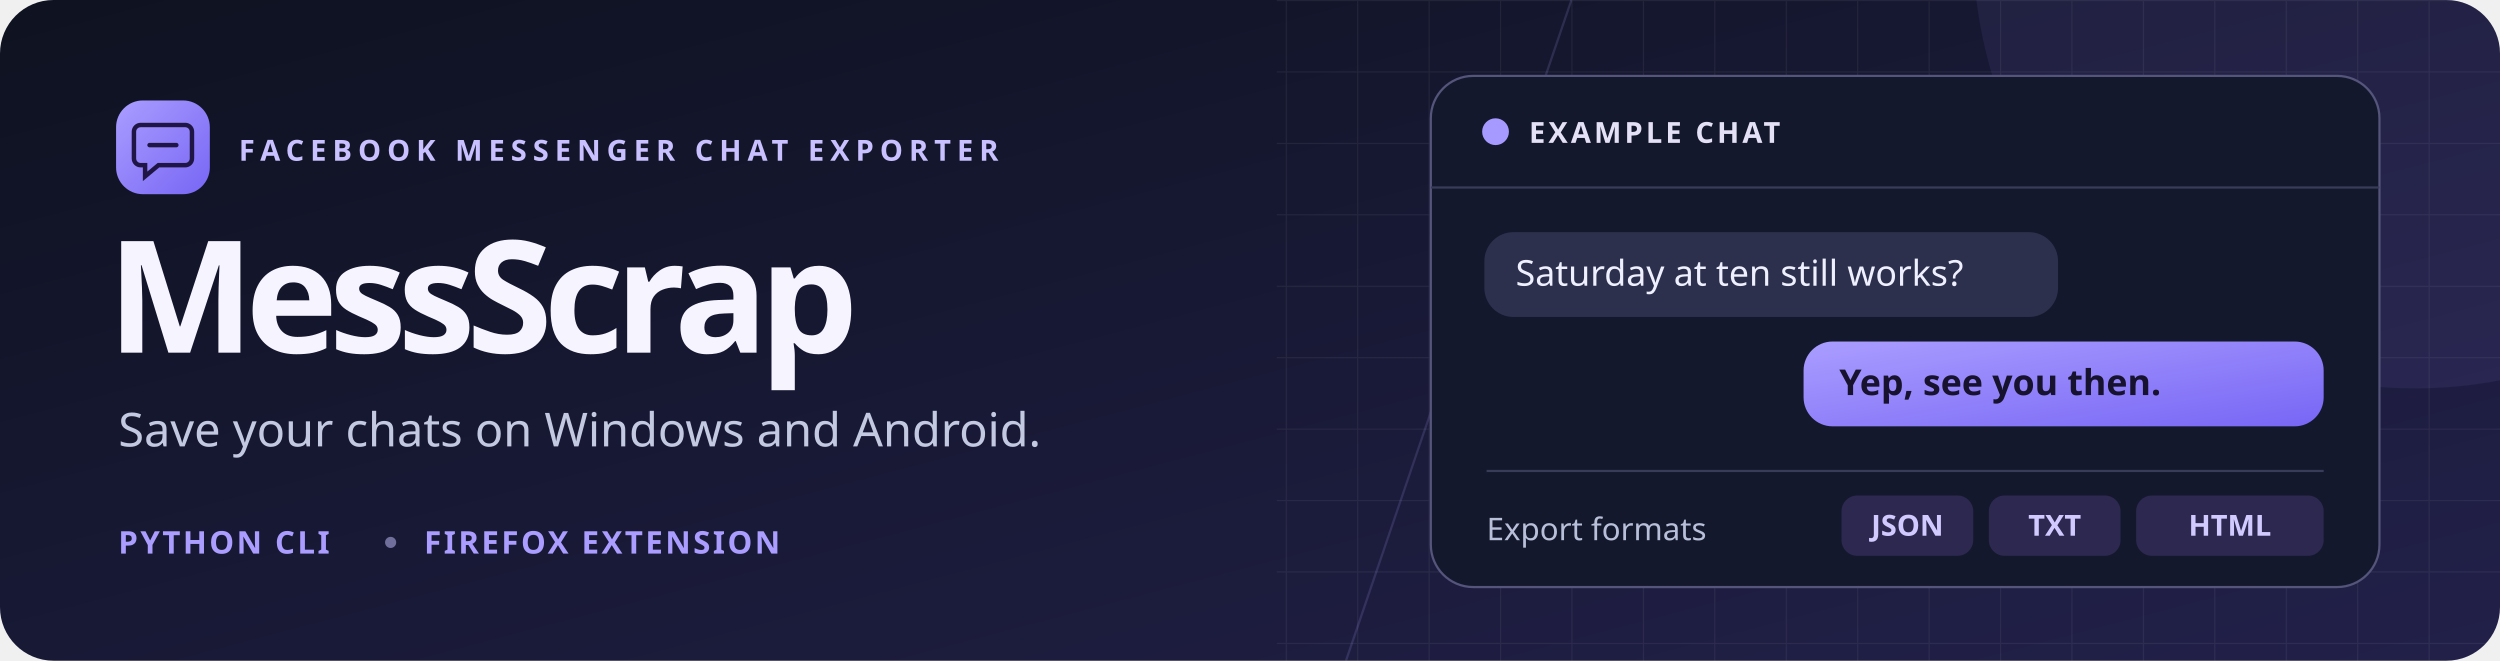
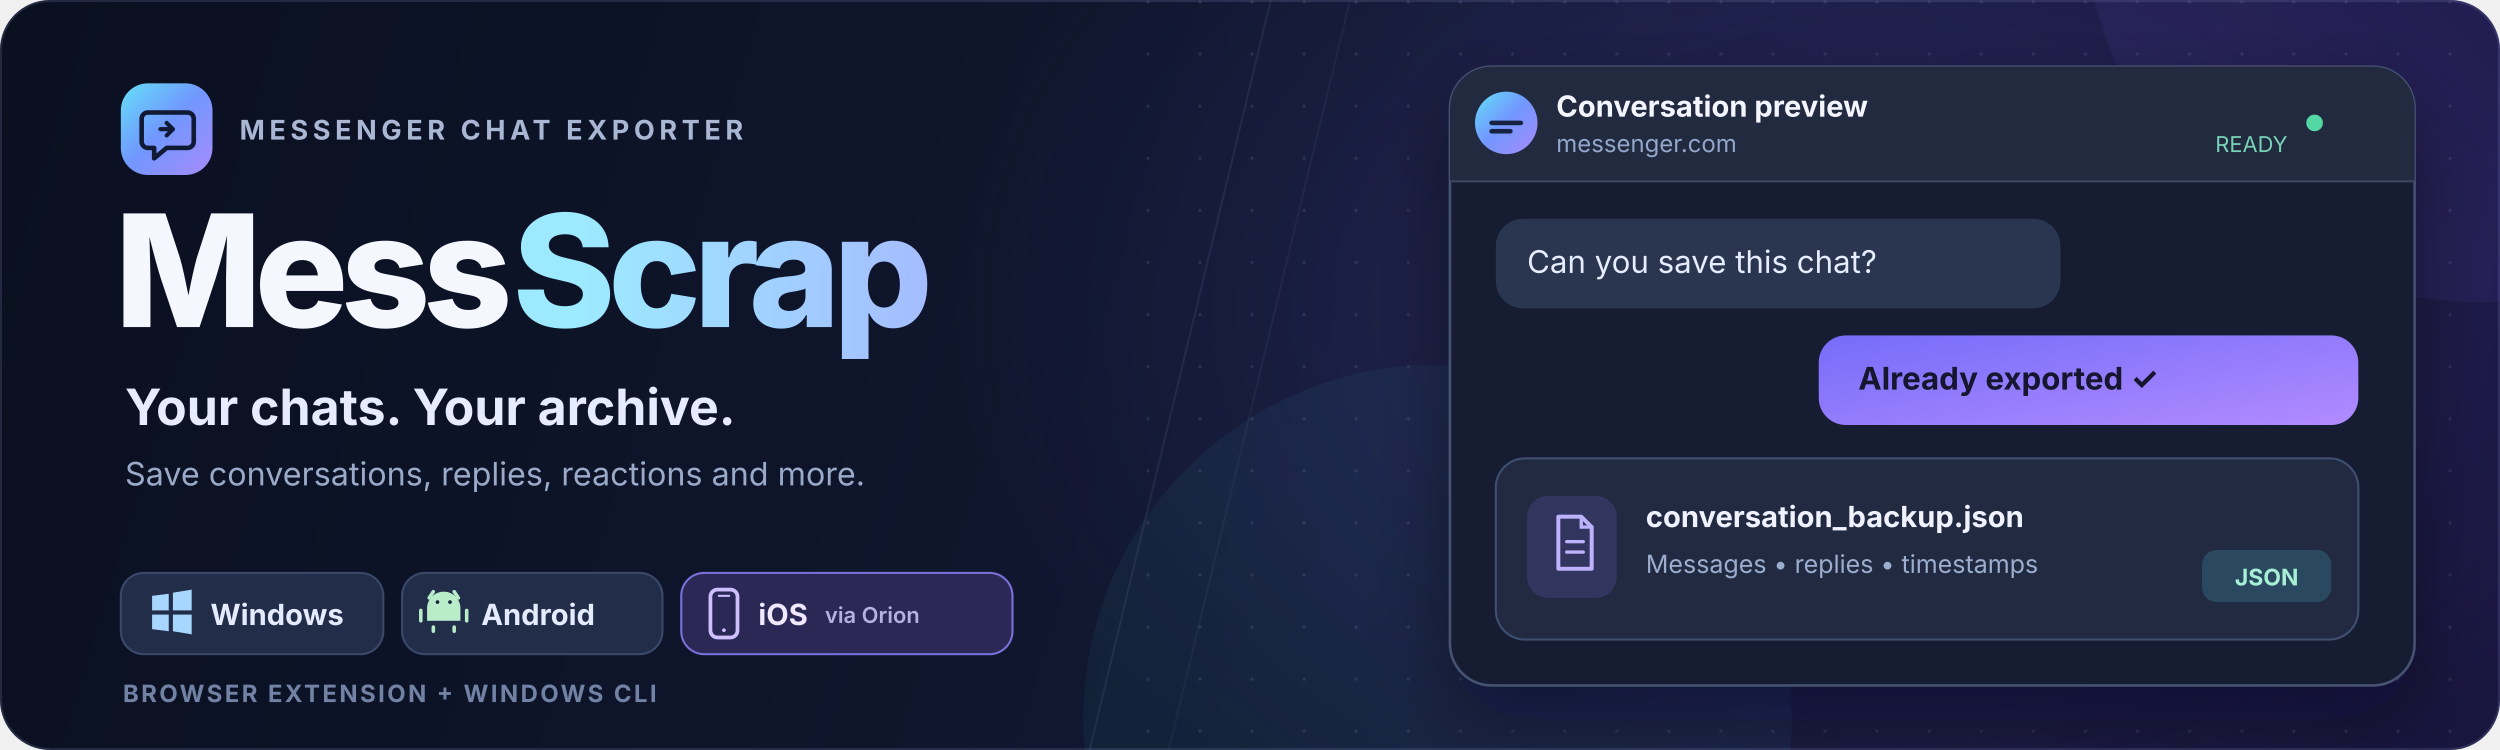
- <svg xmlns="http://www.w3.org/2000/svg" width="1120" height="296" viewBox="0 0 1120 296" role="img" aria-labelledby="title desc">
+ <svg xmlns="http://www.w3.org/2000/svg" width="1200" height="360" viewBox="0 0 1200 360" role="img" aria-labelledby="title desc">
  <defs>
-     <linearGradient id="background" x2="1" y2="1" gradientUnits="objectBoundingBox">
-       <stop stop-color="#0e1220" />
-       <stop offset="1" stop-color="#22204a" />
+     <linearGradient id="bg" x1="0" y1="0" x2="1200" y2="360" gradientUnits="userSpaceOnUse">
+       <stop stop-color="#0A1020" />
+       <stop offset=".56" stop-color="#111831" />
+       <stop offset="1" stop-color="#17143B" />
    </linearGradient>
-     <linearGradient id="accent" x2="1" y2="1" gradientUnits="objectBoundingBox">
-       <stop stop-color="#aa9dff" />
-       <stop offset="1" stop-color="#7766f5" />
+     <linearGradient id="brand" x1="0" y1="0" x2="1" y2="1">
+       <stop stop-color="#65DFF7" />
+       <stop offset=".48" stop-color="#7197FF" />
+       <stop offset="1" stop-color="#A78BFA" />
    </linearGradient>
-     <pattern id="grid" width="32" height="32" patternUnits="userSpaceOnUse">
-       <path d="M32 0H0V32" fill="none" stroke="#fff" stroke-opacity=".06" />
+     <linearGradient id="brandText" x1="280" y1="0" x2="570" y2="0" gradientUnits="userSpaceOnUse">
+       <stop stop-color="#9DE9FF" />
+       <stop offset="1" stop-color="#AA9BFF" />
+     </linearGradient>
+     <linearGradient id="outgoing" x1="0" y1="0" x2="1" y2="1">
+       <stop stop-color="#756CF9" />
+       <stop offset="1" stop-color="#B28BFF" />
+     </linearGradient>
+     <radialGradient id="light" cx="0" cy="0" r="1" gradientTransform="translate(900 148) rotate(90) scale(310 445)" gradientUnits="userSpaceOnUse">
+       <stop stop-color="#6555D4" stop-opacity=".27" />
+       <stop offset="1" stop-color="#6555D4" stop-opacity="0" />
+     </radialGradient>
+     <pattern id="dots" width="25" height="25" patternUnits="userSpaceOnUse">
+       <circle cx="1" cy="1" r=".8" fill="#BFC7EF" opacity=".13" />
    </pattern>
-     <clipPath id="bounds">
-       <rect width="1120" height="296" rx="24" />
+     <filter id="shadow" x="-30%" y="-30%" width="170%" height="180%">
+       <feDropShadow dx="0" dy="16" stdDeviation="19" flood-color="#030713" flood-opacity=".45" />
+     </filter>
+     <clipPath id="clip">
+       <rect width="1200" height="360" rx="24" />
    </clipPath>
  </defs>
-   <g clip-path="url(#bounds)" font-family="Segoe UI, system-ui, sans-serif">
-     <rect width="1120" height="296" fill="url(#background)" />
-     <rect x="572" width="548" height="296" fill="url(#grid)" />
-     <circle cx="1082" cy="-24" r="198" fill="#9885ff" opacity=".085" />
-     <path d="M603 296 704 0" stroke="#b0a8ff" stroke-opacity=".16" />
-     <rect x="52" y="45" width="42" height="42" rx="12" fill="url(#accent)" />
-     <path d="M63 56h20a3 3 0 0 1 3 3v12a3 3 0 0 1-3 3H71l-6 5v-5h-2a3 3 0 0 1-3-3V59a3 3 0 0 1 3-3Z" fill="none" stroke="#201646" stroke-width="2" />
-     <path d="M67 65h12" stroke="#201646" stroke-width="2" stroke-linecap="round" />
-     <text x="107" y="72" fill="#c9c0ff" font-size="13" font-weight="700" letter-spacing="2.7">FACEBOOK MESSENGER CHAT EXPORTER</text>
-     <text x="48" y="158" fill="#f6f5ff" font-size="70" font-weight="750" letter-spacing="-4">MessScrap</text>
-     <text x="53" y="200" fill="#c4c9e2" font-size="21">Save your chats on Windows and Android.</text>
-     <text x="53" y="248" fill="#aa9dff" font-size="14" font-weight="700" letter-spacing="1.1">PYTHON CLI</text>
-     <circle cx="175" cy="243" r="2.5" fill="#706e9a" />
-     <text x="190" y="248" fill="#aa9dff" font-size="14" font-weight="700" letter-spacing="1.1">FIREFOX EXTENSION</text>
-     <rect x="641" y="34" width="425" height="229" rx="19" fill="#14182c" stroke="#55547b" />
-     <path d="M641 84h425" stroke="#393c59" />
-     <circle cx="670" cy="59" r="6" fill="#a699ff" />
-     <text x="685" y="64" fill="#e4e1f7" font-size="13" font-weight="700" letter-spacing="1.4">EXAMPLE CHAT</text>
-     <rect x="665" y="104" width="257" height="38" rx="13" fill="#2c304c" />
-     <text x="679" y="128" fill="#eff0ff" font-size="16">Saturday at ten still works?</text>
-     <rect x="808" y="153" width="233" height="38" rx="13" fill="url(#accent)" />
-     <text x="824" y="177" fill="#17122e" font-size="16" font-weight="650">Yep, see you then.</text>
-     <path d="M666 211h375" stroke="#393c59" />
-     <text x="666" y="242" fill="#b8bfd9" font-size="14">Export formats</text>
-     <g font-size="13" font-weight="700" fill="#d1caff" text-anchor="middle">
-       <rect x="825" y="222" width="59" height="27" rx="7" fill="#2c2850" />
-       <text x="854.5" y="240">JSON</text>
-       <rect x="891" y="222" width="59" height="27" rx="7" fill="#2c2850" />
-       <text x="920.5" y="240">TXT</text>
-       <rect x="957" y="222" width="84" height="27" rx="7" fill="#2c2850" />
-       <text x="999" y="240">HTML</text>
+   <g clip-path="url(#clip)" font-family="Inter, Segoe UI, Arial, sans-serif">
+     <rect width="1200" height="360" fill="url(#bg)" />
+     <rect x="550" y="0" width="650" height="360" fill="url(#dots)" />
+     <rect width="1200" height="360" fill="url(#light)" />
+     <circle cx="1190" cy="-45" r="190" fill="#7C5BFF" opacity=".08" />
+     <circle cx="690" cy="345" r="170" fill="#42CFF4" opacity=".055" />
+     <path d="M610 0 523 360" fill="none" stroke="#C5C9FF" stroke-opacity=".08" />
+     <path d="M648 0 561 360" fill="none" stroke="#C5C9FF" stroke-opacity=".05" />
+     <rect x="58" y="40" width="44" height="44" rx="13" fill="url(#brand)" />
+     <path d="M71 54h19a3 3 0 0 1 3 3v11a3 3 0 0 1-3 3H80l-6 5v-5h-3a3 3 0 0 1-3-3V57a3 3 0 0 1 3-3Z" fill="none" stroke="#101A35" stroke-width="2.2" stroke-linejoin="round" />
+     <path d="m77 62 6 0m-3-3 3 3-3 3" stroke="#101A35" stroke-width="2" fill="none" stroke-linecap="round" stroke-linejoin="round" />
+     <text x="115" y="67" font-size="13" font-weight="700" letter-spacing="2.2" fill="#A9B6D4">MESSENGER CHAT EXPORTER</text>
+     <text x="55" y="157" font-size="75" font-weight="800" letter-spacing="-3.6" fill="#F5F7FF">Mess<tspan fill="url(#brandText)">Scrap</tspan>
+     </text>
+     <text x="60" y="204" font-size="24" font-weight="650" fill="#E6EBFF">Your chats. Your archive.</text>
+     <text x="60" y="233" font-size="15.5" fill="#9AAAC8">Save conversations, replies, reactions and more.</text>
+     <g font-size="14" font-weight="700">
+       <rect x="58" y="275" width="126" height="39" rx="11" fill="#222D49" stroke="#3A4869" />
+       <path d="m73 286 8-1v8h-8Zm10-1.5 9-1.5v10h-9ZM73 295h8v8l-8-1Zm10 0h9v9.5l-9-1.5Z" fill="#A7D6FF" />
+       <text x="101" y="300" fill="#E3EBFC">Windows</text>
+       <rect x="193" y="275" width="125" height="39" rx="11" fill="#222D49" stroke="#3A4869" />
+       <g stroke="#B9EDCA" stroke-width="1.7" stroke-linecap="round" fill="none">
+         <path d="m206 287 2-3m12 3-2-3" />
+         <path d="M205 292a8 8 0 0 1 16 0v6h-16Z" fill="#B9EDCA" stroke="none" />
+         <path d="M208 301v2m10-2v2m-16-10v5m22-5v5" />
+       </g>
+       <circle cx="210" cy="289" r=".9" fill="#18243B" />
+       <circle cx="216" cy="289" r=".9" fill="#18243B" />
+       <text x="231" y="300" fill="#E3EBFC">Android</text>
+       <rect x="327" y="275" width="159" height="39" rx="11" fill="#2B2856" stroke="#7970D9" />
+       <rect x="341" y="283" width="13" height="23" rx="3.4" stroke="#D0BFFF" stroke-width="1.8" fill="none" />
+       <path d="M345 286h5" stroke="#D0BFFF" stroke-linecap="round" />
+       <circle cx="347.5" cy="302.5" r=".9" fill="#D0BFFF" />
+       <text x="364" y="300" fill="#F0E8FF">iOS</text>
+       <text x="396" y="299" font-size="10.5" font-weight="600" fill="#B8B0DD">via Orion</text>
    </g>
+     <text x="59" y="337" font-size="11.5" letter-spacing="1.15" font-weight="650" fill="#7182A5">BROWSER EXTENSION  +  WINDOWS CLI</text>
+     <g filter="url(#shadow)">
+       <rect x="696" y="32" width="463" height="297" rx="20" fill="#151C30" stroke="#465373" stroke-width="1.2" />
+       <path d="M696 52a20 20 0 0 1 20-20h423a20 20 0 0 1 20 20v35H696Z" fill="#202940" />
+       <path d="M696 87h463" stroke="#394762" />
+       <circle cx="723" cy="59" r="15" fill="url(#brand)" />
+       <path d="M716 59h14m-14 4h9" stroke="#162441" stroke-width="2.2" stroke-linecap="round" />
+       <text x="747" y="56" font-size="14" font-weight="750" fill="#F4F6FF">Conversation preview</text>
+       <text x="747" y="73" font-size="11.5" fill="#94A7CA">messenger.com</text>
+       <circle cx="1111" cy="59" r="4" fill="#53D8A3" />
+       <text x="1098" y="73" text-anchor="end" font-size="10.5" fill="#79D2B5">READY</text>
+       <rect x="718" y="105" width="271" height="43" rx="13" fill="#2A354F" />
+       <text x="733" y="131" font-size="15" fill="#E5EDFF">Can you save this chat?</text>
+       <rect x="873" y="161" width="259" height="43" rx="13" fill="url(#outgoing)" />
+       <text x="892" y="187" font-size="15" font-weight="650" fill="#15142F">Already exported ✓</text>
+       <rect x="718" y="220" width="414" height="87" rx="14" fill="#202B43" stroke="#3F4F70" />
+       <rect x="733" y="238" width="43" height="49" rx="10" fill="#31345D" />
+       <path d="M748 248h11l5 5v20h-16Z" fill="none" stroke="#BEB2FF" stroke-width="1.9" stroke-linejoin="round" />
+       <path d="M759 248v5h5m-12 7h8m-8 5h8" fill="none" stroke="#BEB2FF" stroke-width="1.6" stroke-linecap="round" />
+       <text x="790" y="253" font-size="14" font-weight="700" fill="#F0F3FF">conversation_backup.json</text>
+       <text x="790" y="275" font-size="12" fill="#9DADCD">Messages • replies • timestamps</text>
+       <rect x="1057" y="264" width="62" height="25" rx="7" fill="#2B4860" />
+       <text x="1088" y="281" font-size="11" font-weight="750" text-anchor="middle" fill="#A7F0D5">JSON</text>
+     </g>
+     <rect x=".5" y=".5" width="1199" height="359" rx="23.5" fill="none" stroke="#8590C6" stroke-opacity=".19" />
  </g>
</svg>
